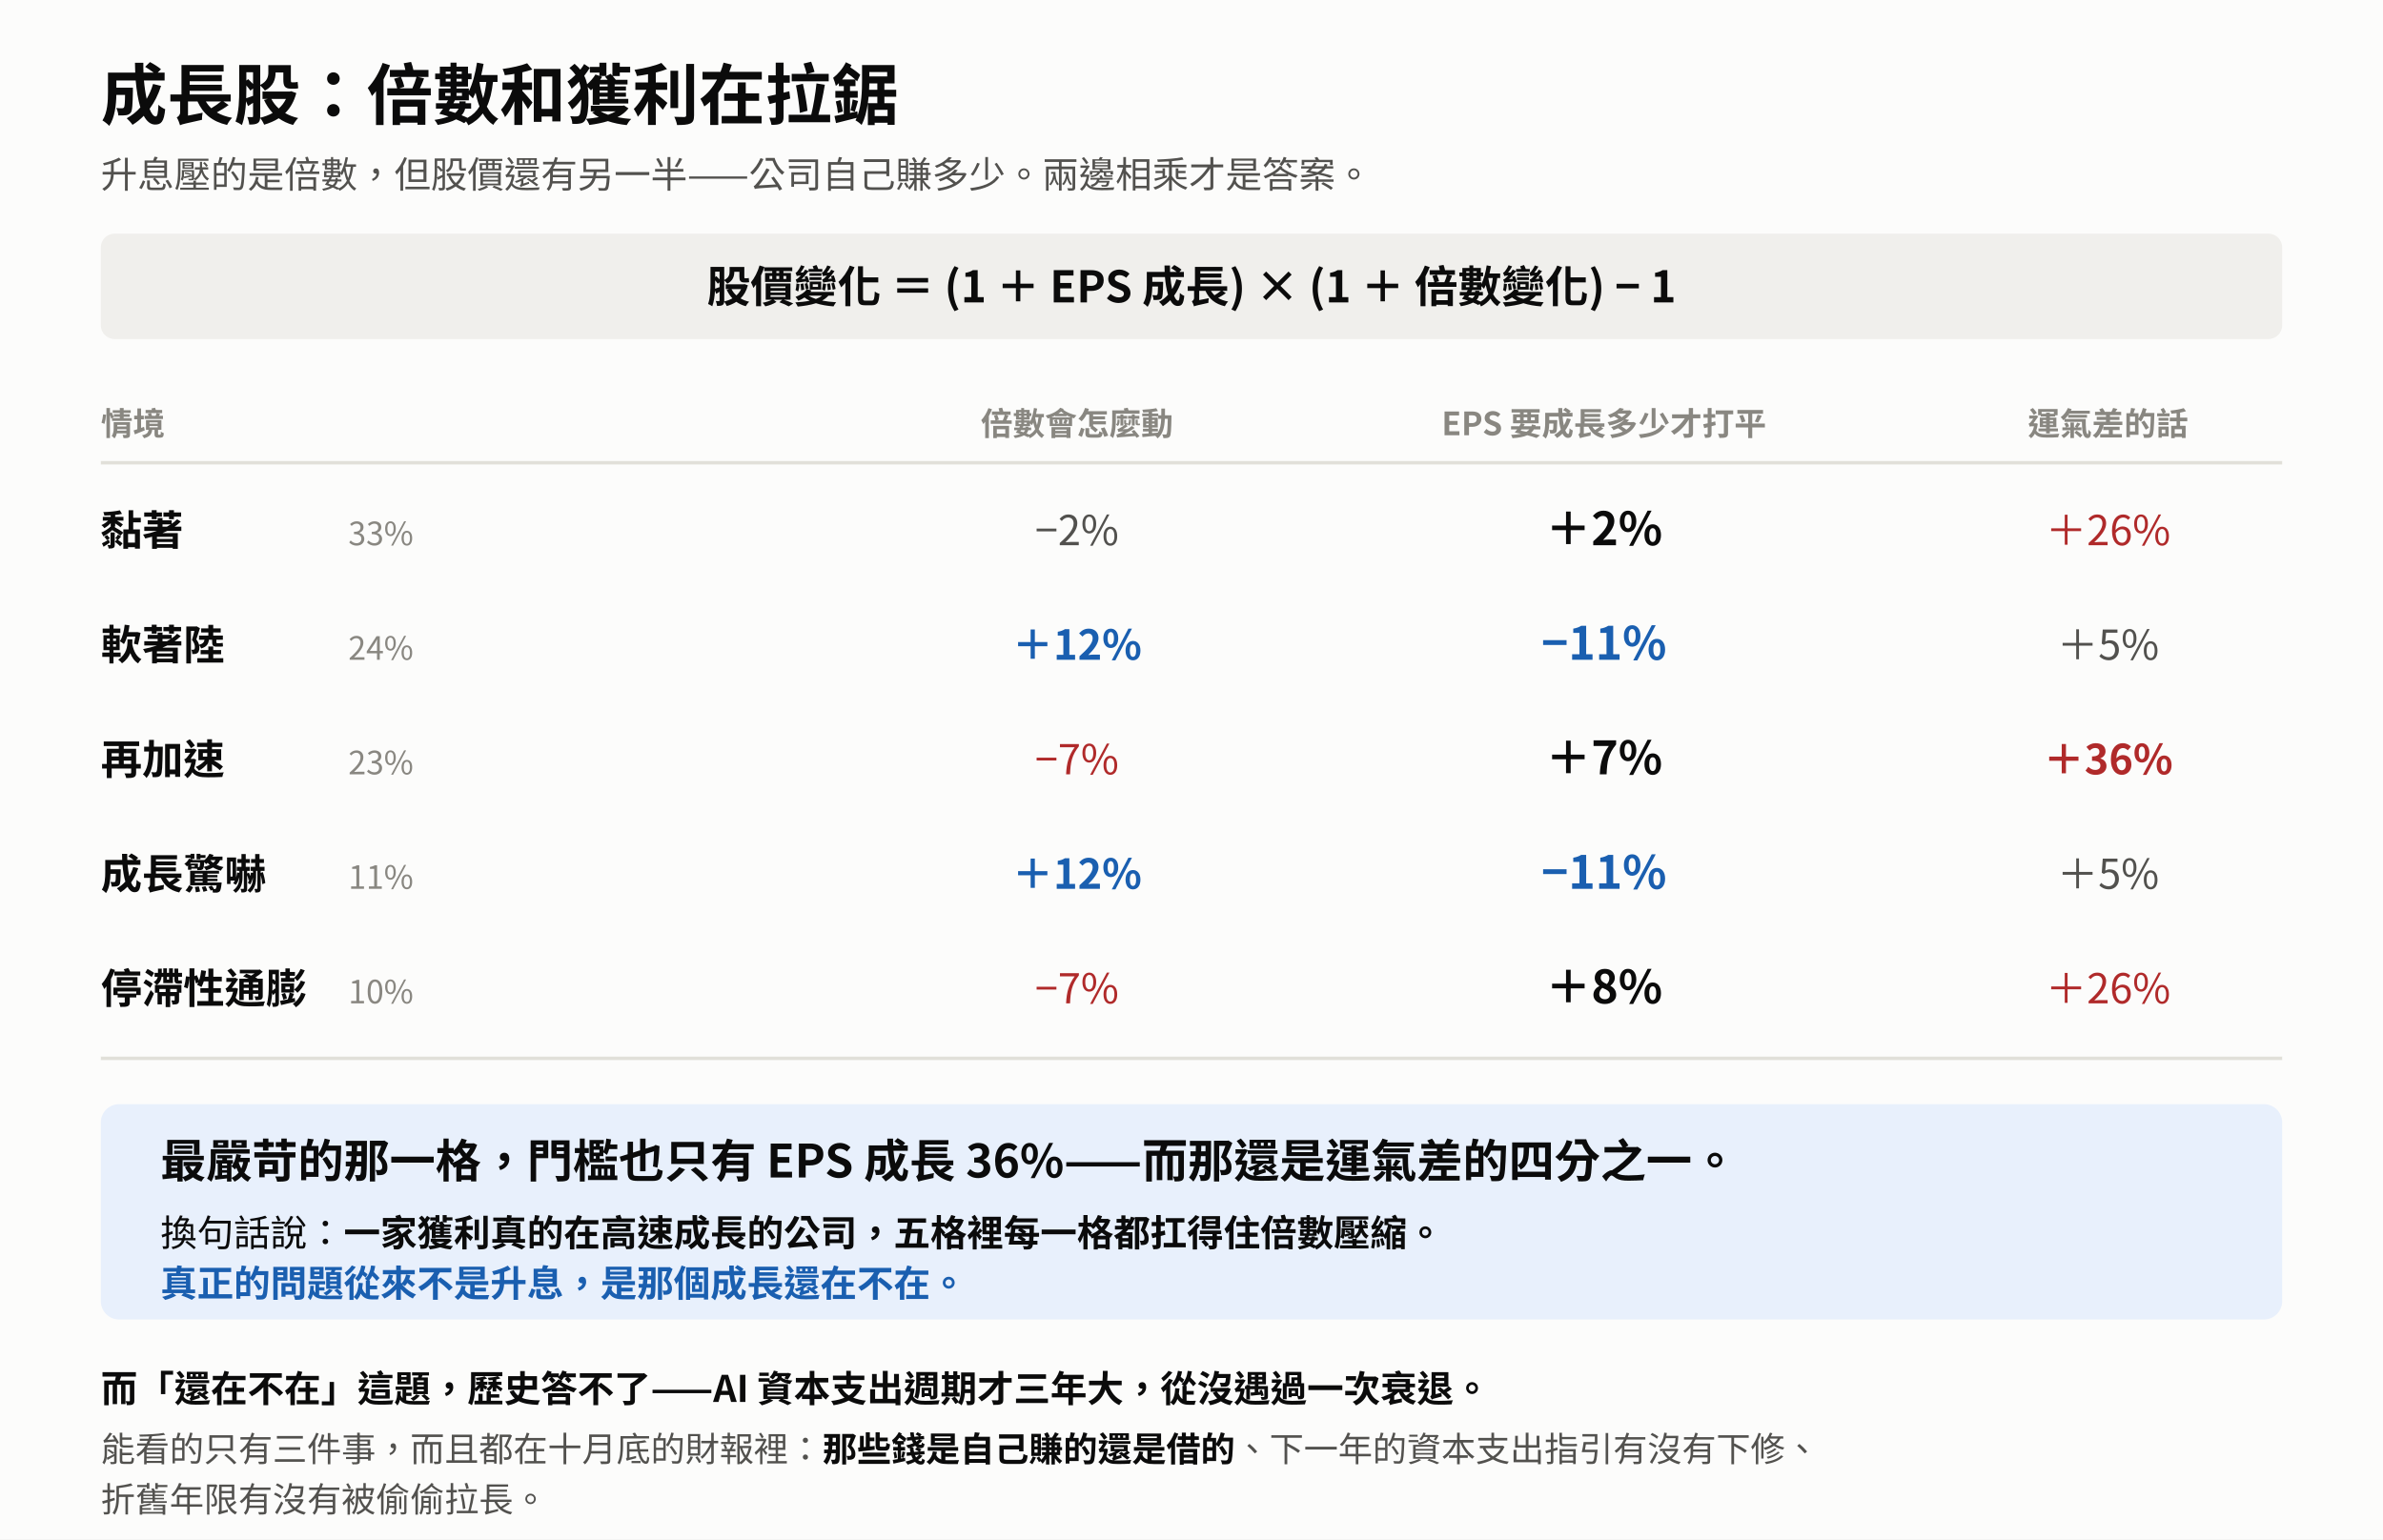
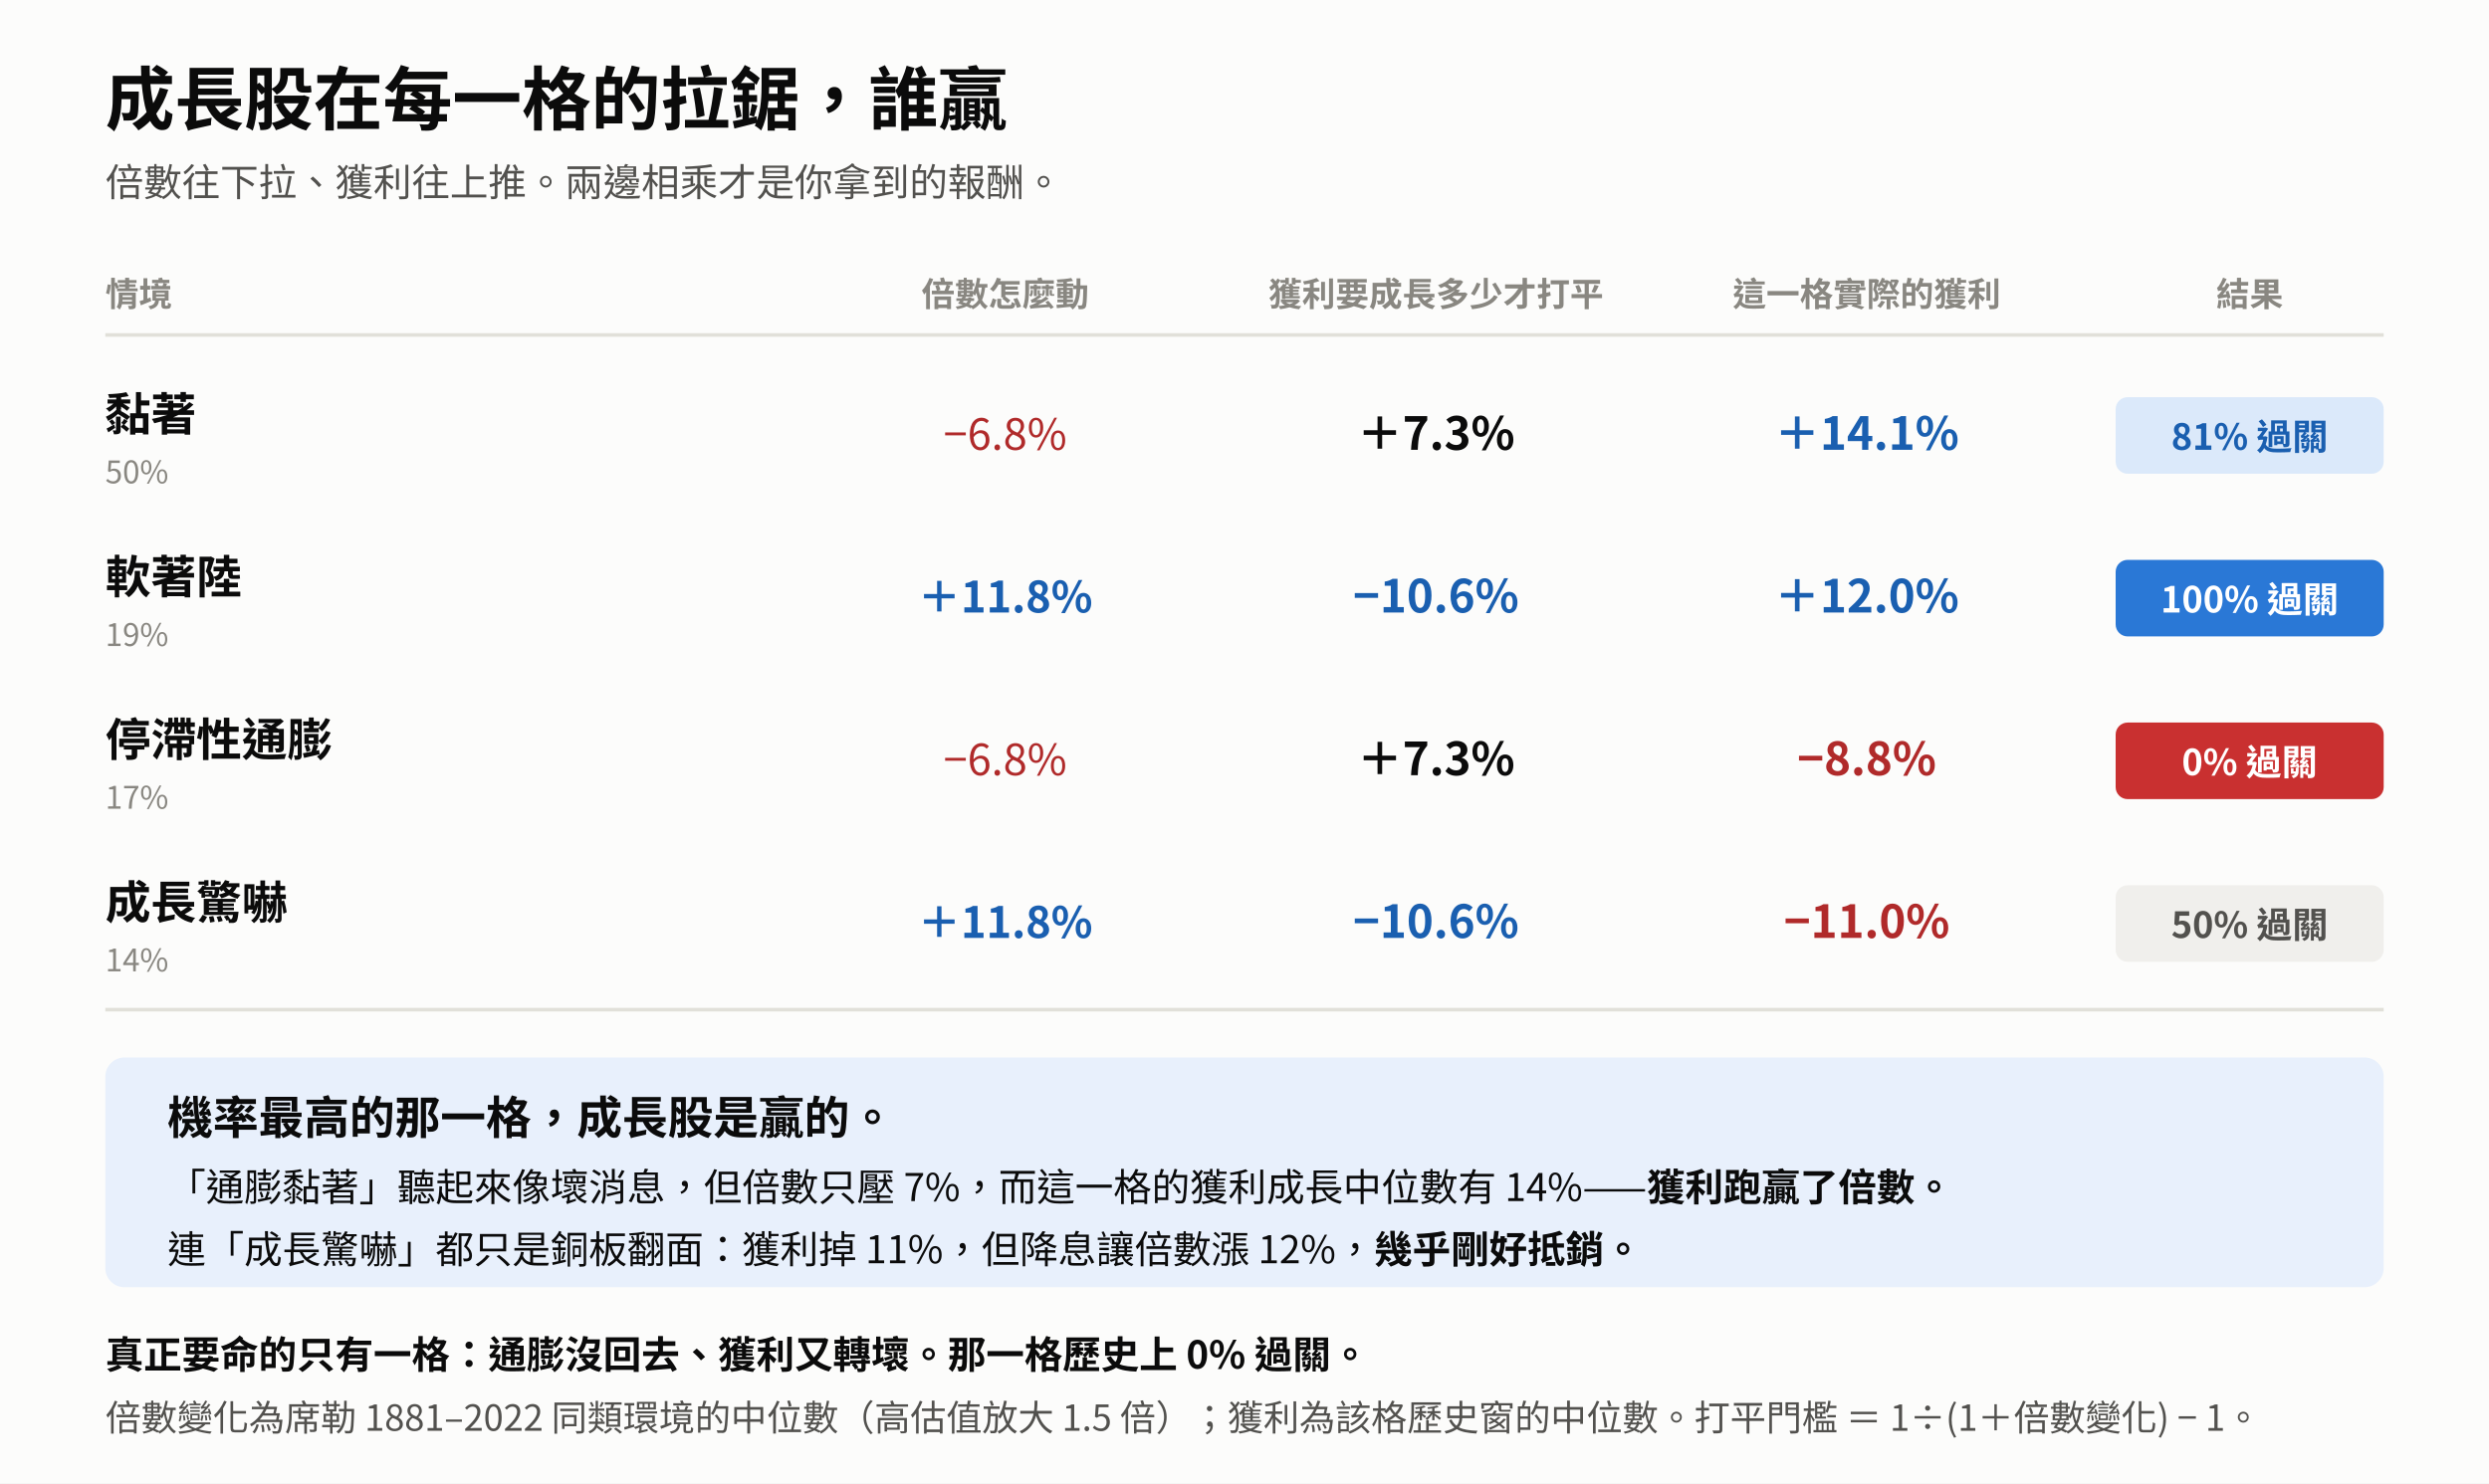
- <svg xmlns="http://www.w3.org/2000/svg" width="1040" height="672" viewBox="0 0 1040 672" font-family="WenQuanYi Zen Hei, Noto Sans CJK TC, PingFang TC, Microsoft JhengHei, sans-serif">
-   <rect width="1040" height="672" fill="#fcfcfb" />
-   <text x="44" y="52" font-size="29" font-weight="700" fill="#0b0b0b">成長股：倍數和獲利在拉鋸</text>
-   <text x="44" y="82" font-size="16" fill="#52514e">升息壓的是倍數，但股價還有另一半——公司自己賺多少。兩邊相乘才是答案。</text>
-   <rect x="44" y="102" width="952" height="46" rx="6" fill="#f0efec" />
-   <text x="520" y="132" font-size="19" font-weight="700" fill="#0b0b0b" text-anchor="middle">股價變化 ＝ (1 ＋ EPS 成長) × (1 ＋ 倍數變化) − 1</text>
-   <text x="44" y="190" font-size="14" font-weight="700" fill="#898781">情境</text>
-   <text x="470" y="190" font-size="14" font-weight="700" fill="#898781" text-anchor="middle">倍數會怎麼動</text>
-   <text x="700" y="190" font-size="14" font-weight="700" fill="#898781" text-anchor="middle">EPS 要成長多少才打平</text>
-   <text x="920" y="190" font-size="14" font-weight="700" fill="#898781" text-anchor="middle">運氣差的話</text>
-   <line x1="44" y1="202" x2="996" y2="202" stroke="#e1e0d9" stroke-width="1.5" />
-   <text x="44" y="238" font-size="18" font-weight="700" fill="#0b0b0b">黏著</text>
-   <text x="152" y="238" font-size="14" fill="#898781">33%</text>
-   <text x="470" y="238" font-size="18" fill="#52514e" text-anchor="middle">−2%</text>
-   <text x="700" y="238" font-size="20" font-weight="700" fill="#0b0b0b" text-anchor="middle">＋2%</text>
-   <text x="920" y="238" font-size="18" fill="#b02a2a" text-anchor="middle">＋26%</text>
-   <text x="44" y="288" font-size="18" font-weight="700" fill="#0b0b0b">軟著陸</text>
-   <text x="152" y="288" font-size="14" fill="#898781">24%</text>
-   <text x="470" y="288" font-size="18" font-weight="700" fill="#1a5fb0" text-anchor="middle">＋12%</text>
-   <text x="700" y="288" font-size="20" font-weight="700" fill="#1a5fb0" text-anchor="middle">−11%</text>
-   <text x="920" y="288" font-size="18" fill="#52514e" text-anchor="middle">＋5%</text>
-   <text x="44" y="338" font-size="18" font-weight="700" fill="#0b0b0b">再加速</text>
-   <text x="152" y="338" font-size="14" fill="#898781">23%</text>
-   <text x="470" y="338" font-size="18" fill="#b02a2a" text-anchor="middle">−7%</text>
-   <text x="700" y="338" font-size="20" font-weight="700" fill="#0b0b0b" text-anchor="middle">＋7%</text>
-   <text x="920" y="338" font-size="18" font-weight="700" fill="#b02a2a" text-anchor="middle">＋36%</text>
-   <text x="44" y="388" font-size="18" font-weight="700" fill="#0b0b0b">成長驚嚇</text>
-   <text x="152" y="388" font-size="14" fill="#898781">11%</text>
-   <text x="470" y="388" font-size="18" font-weight="700" fill="#1a5fb0" text-anchor="middle">＋12%</text>
-   <text x="700" y="388" font-size="20" font-weight="700" fill="#1a5fb0" text-anchor="middle">−11%</text>
-   <text x="920" y="388" font-size="18" fill="#52514e" text-anchor="middle">＋5%</text>
-   <text x="44" y="438" font-size="18" font-weight="700" fill="#0b0b0b">停滯性通膨</text>
-   <text x="152" y="438" font-size="14" fill="#898781">10%</text>
-   <text x="470" y="438" font-size="18" fill="#b02a2a" text-anchor="middle">−7%</text>
-   <text x="700" y="438" font-size="20" font-weight="700" fill="#0b0b0b" text-anchor="middle">＋8%</text>
-   <text x="920" y="438" font-size="18" fill="#b02a2a" text-anchor="middle">＋26%</text>
-   <line x1="44" y1="462" x2="996" y2="462" stroke="#e1e0d9" stroke-width="1.5" />
-   <rect x="44" y="482" width="952" height="94" rx="8" fill="#e8f0fc" />
-   <text x="70" y="514" font-size="20" font-weight="700" fill="#0b0b0b">最嚴苛的那一格，門檻也只有 EPS 成長 36%——而那還是運氣差的四分之一。</text>
-   <text x="70" y="544" font-size="16" fill="#0b0b0b">換句話說：<tspan font-weight="700">一家獲利真的在高速成長的公司，五格裡每一格都扛得住倍數壓縮。</tspan>
+ <svg xmlns="http://www.w3.org/2000/svg" width="1040" height="620" viewBox="0 0 1040 620" font-family="WenQuanYi Zen Hei, Noto Sans CJK TC, PingFang TC, Microsoft JhengHei, sans-serif">
+   <rect width="1040" height="620" fill="#fcfcfb" />
+   <text x="44" y="52" font-size="29" font-weight="700" fill="#0b0b0b">成長股在每一格的拉鋸，誰贏</text>
+   <text x="44" y="82" font-size="16" fill="#52514e">倍數往下拉、獲利往上推。兩邊相乘才是你拿到的報酬。</text>
+   <text x="44" y="128" font-size="14" font-weight="700" fill="#898781">情境</text>
+   <text x="420" y="128" font-size="14" font-weight="700" fill="#898781" text-anchor="middle">倍數怎麼動</text>
+   <text x="600" y="128" font-size="14" font-weight="700" fill="#898781" text-anchor="middle">獲利要成長多少才打平</text>
+   <text x="780" y="128" font-size="14" font-weight="700" fill="#898781" text-anchor="middle">這一格實際的獲利</text>
+   <text x="940" y="128" font-size="14" font-weight="700" fill="#898781" text-anchor="middle">結果</text>
+   <line x1="44" y1="140" x2="996" y2="140" stroke="#e1e0d9" stroke-width="1.5" />
+   <text x="44" y="180" font-size="19" font-weight="700" fill="#0b0b0b">黏著</text>
+   <text x="44" y="202" font-size="13" fill="#898781">50%</text>
+   <text x="420" y="188" font-size="18" fill="#b02a2a" text-anchor="middle">−6.8%</text>
+   <text x="600" y="188" font-size="19" font-weight="700" fill="#0b0b0b" text-anchor="middle">＋7.3%</text>
+   <text x="780" y="188" font-size="19" font-weight="700" fill="#1a5fb0" text-anchor="middle">＋14.1%</text>
+   <rect x="884" y="166" width="112" height="32" rx="5" fill="#dbe9fa" />
+   <text x="940" y="188" font-size="15" font-weight="700" fill="#1a5fb0" text-anchor="middle">81% 過關</text>
+   <text x="44" y="248" font-size="19" font-weight="700" fill="#0b0b0b">軟著陸</text>
+   <text x="44" y="270" font-size="13" fill="#898781">19%</text>
+   <text x="420" y="256" font-size="18" font-weight="700" fill="#1a5fb0" text-anchor="middle">＋11.8%</text>
+   <text x="600" y="256" font-size="19" font-weight="700" fill="#1a5fb0" text-anchor="middle">−10.6%</text>
+   <text x="780" y="256" font-size="19" font-weight="700" fill="#1a5fb0" text-anchor="middle">＋12.0%</text>
+   <rect x="884" y="234" width="112" height="32" rx="5" fill="#2a78d6" />
+   <text x="940" y="256" font-size="15" font-weight="700" fill="#ffffff" text-anchor="middle">100% 過關</text>
+   <text x="44" y="316" font-size="19" font-weight="700" fill="#0b0b0b">停滯性通膨</text>
+   <text x="44" y="338" font-size="13" fill="#898781">17%</text>
+   <text x="420" y="324" font-size="18" fill="#b02a2a" text-anchor="middle">−6.8%</text>
+   <text x="600" y="324" font-size="19" font-weight="700" fill="#0b0b0b" text-anchor="middle">＋7.3%</text>
+   <text x="780" y="324" font-size="19" font-weight="700" fill="#b02a2a" text-anchor="middle">−8.8%</text>
+   <rect x="884" y="302" width="112" height="32" rx="5" fill="#c93030" />
+   <text x="940" y="324" font-size="15" font-weight="700" fill="#ffffff" text-anchor="middle">0% 過關</text>
+   <text x="44" y="384" font-size="19" font-weight="700" fill="#0b0b0b">成長驚嚇</text>
+   <text x="44" y="406" font-size="13" fill="#898781">14%</text>
+   <text x="420" y="392" font-size="18" font-weight="700" fill="#1a5fb0" text-anchor="middle">＋11.8%</text>
+   <text x="600" y="392" font-size="19" font-weight="700" fill="#1a5fb0" text-anchor="middle">−10.6%</text>
+   <text x="780" y="392" font-size="19" font-weight="700" fill="#b02a2a" text-anchor="middle">−11.0%</text>
+   <rect x="884" y="370" width="112" height="32" rx="5" fill="#f0efec" />
+   <text x="940" y="392" font-size="15" font-weight="700" fill="#52514e" text-anchor="middle">50% 過關</text>
+   <line x1="44" y1="422" x2="996" y2="422" stroke="#e1e0d9" stroke-width="1.5" />
+   <rect x="44" y="442" width="952" height="96" rx="8" fill="#e8f0fc" />
+   <text x="70" y="474" font-size="19" font-weight="700" fill="#0b0b0b">機率最高的那一格，成長股是贏的。</text>
+   <text x="70" y="502" font-size="16" fill="#0b0b0b">「通膨黏著」聽起來像壞消息，但倍數只壓 7%，而這一格的獲利成長中位數有 14%——<tspan font-weight="700">獲利跑贏了倍數。</tspan>
  </text>
-   <text x="70" y="566" font-size="16" font-weight="700" fill="#1a5fb0">真正的問題從來不是升息，是那個成長還在不在。</text>
-   <text x="44" y="612" font-size="16" font-weight="700" fill="#0b0b0b">而「還在不在」這題，歷史答不了——AI 資本支出週期才三年大，從沒遇過一次衰退。</text>
-   <text x="44" y="638" font-size="15" fill="#52514e">能看的只有三件事，而且都在十月底的財報裡：<tspan font-weight="700" fill="#0b0b0b">那些錢是自己賺的還是借的</tspan>、下一年的資本支出指引有沒有下修、</text>
-   <text x="44" y="660" font-size="15" fill="#52514e">折舊年限有沒有被偷偷拉長。</text>
+   <text x="70" y="528" font-size="16" fill="#0b0b0b">連「成長驚嚇」都只是銅板翻面：獲利掉 11%，但降息讓倍數漲 12%，<tspan font-weight="700">幾乎剛好抵銷。</tspan>
+   </text>
+   <text x="44" y="572" font-size="16" font-weight="700" fill="#0b0b0b">真正要命的只有一格：通膨沒回去、獲利又轉壞。那一格歷史上 0% 過關。</text>
+   <text x="44" y="598" font-size="15" fill="#52514e">倍數變化為席勒 1881–2022 同類環境的中位數（高估值放大 1.5 倍）；獲利為該格歷史窗的中位數。打平門檻 ＝ 1÷(1＋倍數變化) − 1。</text>
</svg>
